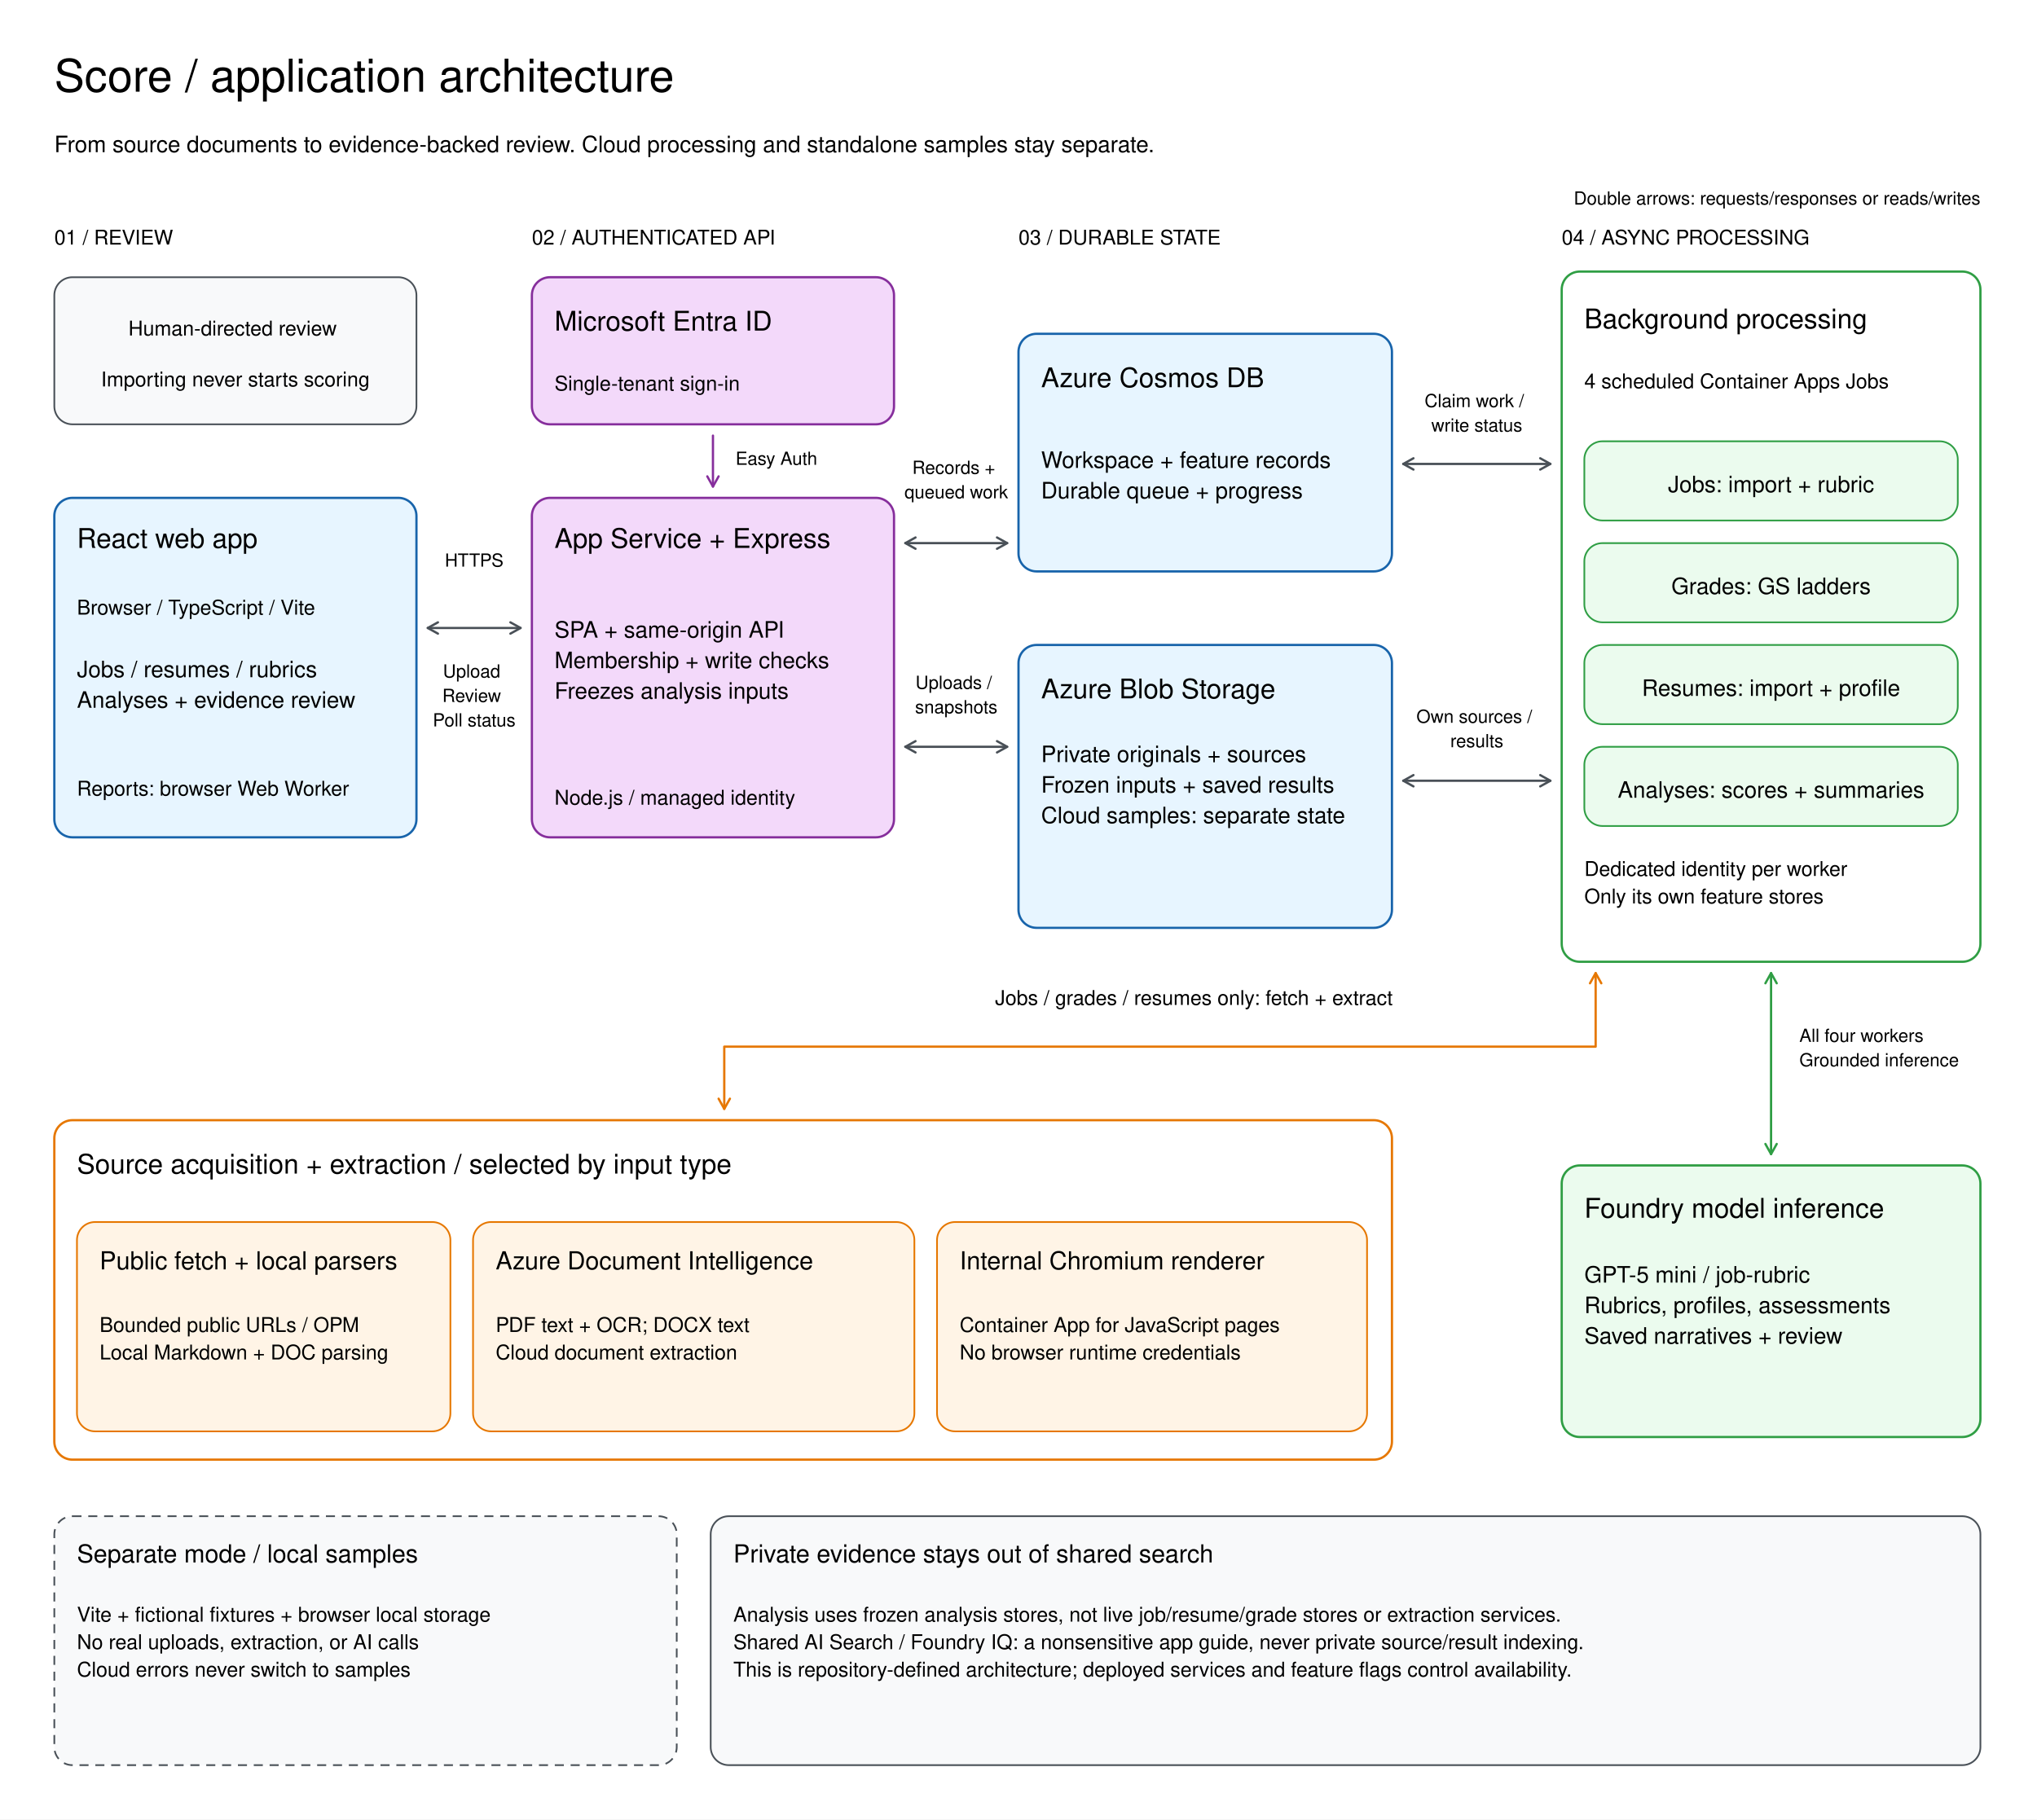
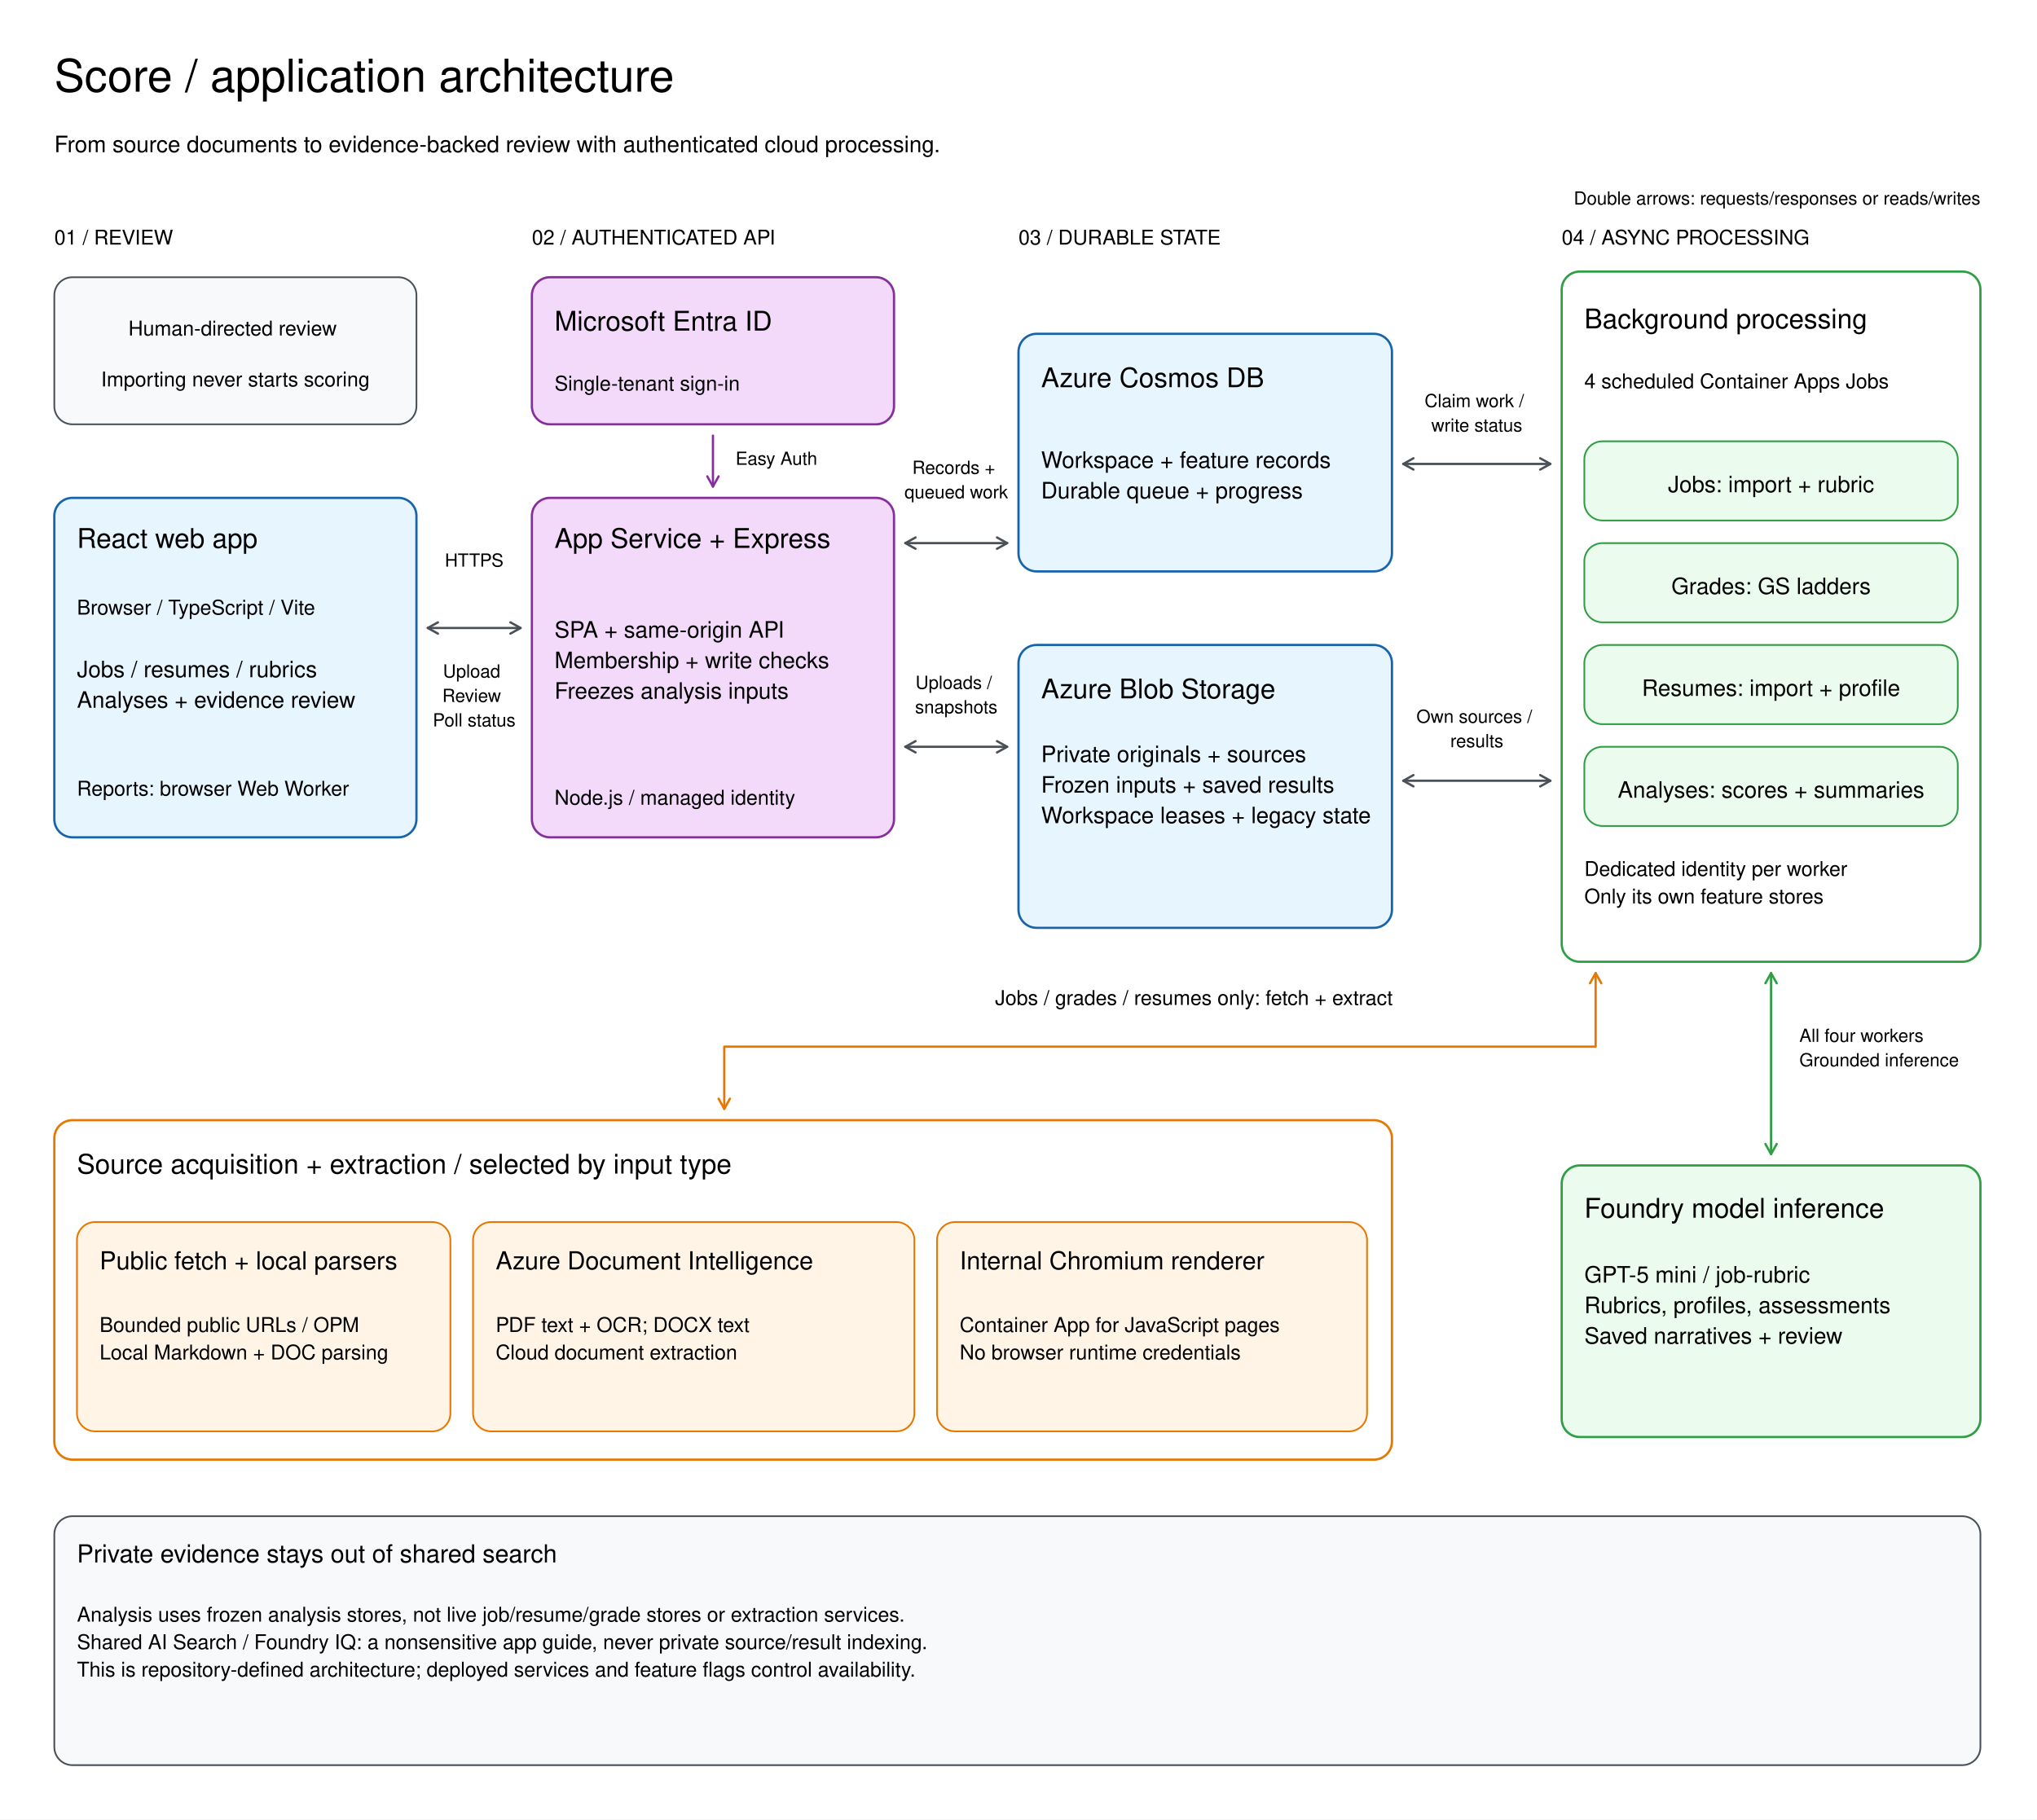
<svg xmlns="http://www.w3.org/2000/svg" width="1800" height="1608" viewBox="0 0 1800 1608" role="img" aria-labelledby="svg-title svg-description">
  <defs>
    <marker id="arrow-495057" viewBox="0 0 12 12" refX="11" refY="6" markerWidth="12" markerHeight="12" orient="auto-start-reverse" markerUnits="userSpaceOnUse">
      <path d="M 2 1 L 11 6 L 2 11" fill="none" stroke="#495057" stroke-width="2" stroke-linecap="round" stroke-linejoin="round" />
    </marker>
    <marker id="arrow-862e9c" viewBox="0 0 12 12" refX="11" refY="6" markerWidth="12" markerHeight="12" orient="auto-start-reverse" markerUnits="userSpaceOnUse">
      <path d="M 2 1 L 11 6 L 2 11" fill="none" stroke="#862e9c" stroke-width="2" stroke-linecap="round" stroke-linejoin="round" />
    </marker>
    <marker id="arrow-e67700" viewBox="0 0 12 12" refX="11" refY="6" markerWidth="12" markerHeight="12" orient="auto-start-reverse" markerUnits="userSpaceOnUse">
      <path d="M 2 1 L 11 6 L 2 11" fill="none" stroke="#e67700" stroke-width="2" stroke-linecap="round" stroke-linejoin="round" />
    </marker>
    <marker id="arrow-2f9e44" viewBox="0 0 12 12" refX="11" refY="6" markerWidth="12" markerHeight="12" orient="auto-start-reverse" markerUnits="userSpaceOnUse">
      <path d="M 2 1 L 11 6 L 2 11" fill="none" stroke="#2f9e44" stroke-width="2" stroke-linecap="round" stroke-linejoin="round" />
    </marker>
  </defs>
  <rect width="1800" height="1608" fill="#ffffff" />
  <text id="diagram-title" fill="#000000" font-family="Helvetica, Arial, sans-serif" font-size="40" text-anchor="start">
    <tspan x="48" y="81">Score / application architecture</tspan>
  </text>
  <text id="diagram-subtitle" fill="#000000" font-family="Helvetica, Arial, sans-serif" font-size="20" text-anchor="start">
-     <tspan x="48" y="134.5">From source documents to evidence-backed review. Cloud processing and standalone samples stay separate.</tspan>
+     <tspan x="48" y="134.5">From source documents to evidence-backed review with authenticated cloud processing.</tspan>
  </text>
  <text id="diagram-legend" fill="#000000" font-family="Helvetica, Arial, sans-serif" font-size="16" text-anchor="end">
    <tspan x="1750" y="180.8">Double arrows: requests/responses or reads/writes</tspan>
  </text>
  <text id="review-lane" fill="#000000" font-family="Helvetica, Arial, sans-serif" font-size="18" text-anchor="start">
    <tspan x="48" y="216.15">01 / REVIEW</tspan>
  </text>
  <text id="api-lane" fill="#000000" font-family="Helvetica, Arial, sans-serif" font-size="18" text-anchor="start">
    <tspan x="470" y="216.15">02 / AUTHENTICATED API</tspan>
  </text>
  <text id="storage-lane" fill="#000000" font-family="Helvetica, Arial, sans-serif" font-size="18" text-anchor="start">
    <tspan x="900" y="216.15">03 / DURABLE STATE</tspan>
  </text>
  <text id="processing-lane" fill="#000000" font-family="Helvetica, Arial, sans-serif" font-size="18" text-anchor="start">
    <tspan x="1380" y="216.15">04 / ASYNC PROCESSING</tspan>
  </text>
  <rect id="human-review" x="48" y="245" width="320" height="130" rx="16" fill="#f8f9fa" stroke="#495057" stroke-width="1.5" />
  <text id="human-review-text" fill="#000000" font-family="Helvetica, Arial, sans-serif" font-size="18" text-anchor="middle">
    <tspan x="208" y="296.5">Human-directed review</tspan>
    <tspan x="208" y="341.5">Importing never starts scoring</tspan>
  </text>
  <rect id="browser" x="48" y="440" width="320" height="300" rx="16" fill="#e7f5ff" stroke="#1864ab" stroke-width="2" />
  <text id="browser-title" fill="#000000" font-family="Helvetica, Arial, sans-serif" font-size="24" text-anchor="start">
    <tspan x="68" y="484.2">React web app</tspan>
  </text>
  <text id="browser-stack" fill="#000000" font-family="Helvetica, Arial, sans-serif" font-size="18" text-anchor="start">
    <tspan x="68" y="543.15">Browser / TypeScript / Vite</tspan>
  </text>
  <text id="browser-features" fill="#000000" font-family="Helvetica, Arial, sans-serif" font-size="20" text-anchor="start">
    <tspan x="68" y="598.5">Jobs / resumes / rubrics</tspan>
    <tspan x="68" y="625.5">Analyses + evidence review</tspan>
  </text>
  <text id="browser-reports" fill="#000000" font-family="Helvetica, Arial, sans-serif" font-size="18" text-anchor="start">
    <tspan x="68" y="703.15">Reports: browser Web Worker</tspan>
  </text>
  <rect id="entra" x="470" y="245" width="320" height="130" rx="16" fill="#f3d9fa" stroke="#862e9c" stroke-width="2" />
  <text id="entra-title" fill="#000000" font-family="Helvetica, Arial, sans-serif" font-size="24" text-anchor="start">
    <tspan x="490" y="292.2">Microsoft Entra ID</tspan>
  </text>
  <text id="entra-detail" fill="#000000" font-family="Helvetica, Arial, sans-serif" font-size="18" text-anchor="start">
    <tspan x="490" y="345.15">Single-tenant sign-in</tspan>
  </text>
  <rect id="api" x="470" y="440" width="320" height="300" rx="16" fill="#f3d9fa" stroke="#862e9c" stroke-width="2" />
  <text id="api-title" fill="#000000" font-family="Helvetica, Arial, sans-serif" font-size="24" text-anchor="start">
    <tspan x="490" y="484.2">App Service + Express</tspan>
  </text>
  <text id="api-detail" fill="#000000" font-family="Helvetica, Arial, sans-serif" font-size="20" text-anchor="start">
    <tspan x="490" y="563.5">SPA + same-origin API</tspan>
    <tspan x="490" y="590.5">Membership + write checks</tspan>
    <tspan x="490" y="617.5">Freezes analysis inputs</tspan>
  </text>
  <text id="api-runtime" fill="#000000" font-family="Helvetica, Arial, sans-serif" font-size="18" text-anchor="start">
    <tspan x="490" y="711.15">Node.js / managed identity</tspan>
  </text>
  <rect id="cosmos" x="900" y="295" width="330" height="210" rx="16" fill="#e7f5ff" stroke="#1864ab" stroke-width="2" />
  <text id="cosmos-title" fill="#000000" font-family="Helvetica, Arial, sans-serif" font-size="24" text-anchor="start">
    <tspan x="920" y="342.2">Azure Cosmos DB</tspan>
  </text>
  <text id="cosmos-detail" fill="#000000" font-family="Helvetica, Arial, sans-serif" font-size="20" text-anchor="start">
    <tspan x="920" y="413.5">Workspace + feature records</tspan>
    <tspan x="920" y="440.5">Durable queue + progress</tspan>
  </text>
  <rect id="blobs" x="900" y="570" width="330" height="250" rx="16" fill="#e7f5ff" stroke="#1864ab" stroke-width="2" />
  <text id="blobs-title" fill="#000000" font-family="Helvetica, Arial, sans-serif" font-size="24" text-anchor="start">
    <tspan x="920" y="617.2">Azure Blob Storage</tspan>
  </text>
  <text id="blobs-detail" fill="#000000" font-family="Helvetica, Arial, sans-serif" font-size="20" text-anchor="start">
    <tspan x="920" y="673.5">Private originals + sources</tspan>
    <tspan x="920" y="700.5">Frozen inputs + saved results</tspan>
-     <tspan x="920" y="727.5">Cloud samples: separate state</tspan>
+     <tspan x="920" y="727.5">Workspace leases + legacy state</tspan>
  </text>
  <rect id="workers" x="1380" y="240" width="370" height="610" rx="16" fill="none" stroke="#2f9e44" stroke-width="2" />
  <text id="workers-title" fill="#000000" font-family="Helvetica, Arial, sans-serif" font-size="24" text-anchor="start">
    <tspan x="1400" y="290.2">Background processing</tspan>
  </text>
  <text id="workers-host" fill="#000000" font-family="Helvetica, Arial, sans-serif" font-size="18" text-anchor="start">
    <tspan x="1400" y="343.15">4 scheduled Container Apps Jobs</tspan>
  </text>
  <rect id="job-worker" x="1400" y="390" width="330" height="70" rx="16" fill="#ebfbee" stroke="#2f9e44" stroke-width="1.5" />
  <text id="job-worker-text" fill="#000000" font-family="Helvetica, Arial, sans-serif" font-size="20" text-anchor="middle">
    <tspan x="1565" y="435">Jobs: import + rubric</tspan>
  </text>
  <rect id="grade-worker" x="1400" y="480" width="330" height="70" rx="16" fill="#ebfbee" stroke="#2f9e44" stroke-width="1.5" />
  <text id="grade-worker-text" fill="#000000" font-family="Helvetica, Arial, sans-serif" font-size="20" text-anchor="middle">
    <tspan x="1565" y="525">Grades: GS ladders</tspan>
  </text>
  <rect id="resume-worker" x="1400" y="570" width="330" height="70" rx="16" fill="#ebfbee" stroke="#2f9e44" stroke-width="1.5" />
  <text id="resume-worker-text" fill="#000000" font-family="Helvetica, Arial, sans-serif" font-size="20" text-anchor="middle">
    <tspan x="1565" y="615">Resumes: import + profile</tspan>
  </text>
  <rect id="analysis-worker" x="1400" y="660" width="330" height="70" rx="16" fill="#ebfbee" stroke="#2f9e44" stroke-width="1.5" />
  <text id="analysis-worker-text" fill="#000000" font-family="Helvetica, Arial, sans-serif" font-size="20" text-anchor="middle">
    <tspan x="1565" y="705">Analyses: scores + summaries</tspan>
  </text>
  <text id="workers-isolation" fill="#000000" font-family="Helvetica, Arial, sans-serif" font-size="18" text-anchor="start">
    <tspan x="1400" y="774.15">Dedicated identity per worker</tspan>
    <tspan x="1400" y="798.45">Only its own feature stores</tspan>
  </text>
  <rect id="source-tools" x="48" y="990" width="1182" height="300" rx="16" fill="none" stroke="#e67700" stroke-width="2" />
  <text id="source-tools-title" fill="#000000" font-family="Helvetica, Arial, sans-serif" font-size="24" text-anchor="start">
    <tspan x="68" y="1037.2">Source acquisition + extraction / selected by input type</tspan>
  </text>
  <rect id="public-sources" x="68" y="1080" width="330" height="185" rx="16" fill="#fff4e6" stroke="#e67700" stroke-width="1.5" />
  <text id="public-sources-title" fill="#000000" font-family="Helvetica, Arial, sans-serif" font-size="22" text-anchor="start">
    <tspan x="88" y="1121.85">Public fetch + local parsers</tspan>
  </text>
  <text id="public-sources-detail" fill="#000000" font-family="Helvetica, Arial, sans-serif" font-size="18" text-anchor="start">
    <tspan x="88" y="1177.15">Bounded public URLs / OPM</tspan>
    <tspan x="88" y="1201.45">Local Markdown + DOC parsing</tspan>
  </text>
  <rect id="document-intelligence" x="418" y="1080" width="390" height="185" rx="16" fill="#fff4e6" stroke="#e67700" stroke-width="1.5" />
  <text id="document-intelligence-title" fill="#000000" font-family="Helvetica, Arial, sans-serif" font-size="22" text-anchor="start">
    <tspan x="438" y="1121.85">Azure Document Intelligence</tspan>
  </text>
  <text id="document-intelligence-detail" fill="#000000" font-family="Helvetica, Arial, sans-serif" font-size="18" text-anchor="start">
    <tspan x="438" y="1177.15">PDF text + OCR; DOCX text</tspan>
    <tspan x="438" y="1201.45">Cloud document extraction</tspan>
  </text>
  <rect id="renderer" x="828" y="1080" width="380" height="185" rx="16" fill="#fff4e6" stroke="#e67700" stroke-width="1.5" />
  <text id="renderer-title" fill="#000000" font-family="Helvetica, Arial, sans-serif" font-size="22" text-anchor="start">
    <tspan x="848" y="1121.85">Internal Chromium renderer</tspan>
  </text>
  <text id="renderer-detail" fill="#000000" font-family="Helvetica, Arial, sans-serif" font-size="18" text-anchor="start">
    <tspan x="848" y="1177.15">Container App for JavaScript pages</tspan>
    <tspan x="848" y="1201.45">No browser runtime credentials</tspan>
  </text>
  <rect id="foundry" x="1380" y="1030" width="370" height="240" rx="16" fill="#ebfbee" stroke="#2f9e44" stroke-width="2" />
  <text id="foundry-title" fill="#000000" font-family="Helvetica, Arial, sans-serif" font-size="24" text-anchor="start">
    <tspan x="1400" y="1076.2">Foundry model inference</tspan>
  </text>
  <text id="foundry-detail" fill="#000000" font-family="Helvetica, Arial, sans-serif" font-size="20" text-anchor="start">
    <tspan x="1400" y="1133.5">GPT-5 mini / job-rubric</tspan>
    <tspan x="1400" y="1160.5">Rubrics, profiles, assessments</tspan>
    <tspan x="1400" y="1187.5">Saved narratives + review</tspan>
  </text>
-   <rect id="local-mode" x="48" y="1340" width="550" height="220" rx="16" fill="#f8f9fa" stroke="#495057" stroke-width="1.5" stroke-dasharray="8 6" />
-   <text id="local-mode-title" fill="#000000" font-family="Helvetica, Arial, sans-serif" font-size="22" text-anchor="start">
-     <tspan x="68" y="1380.85">Separate mode / local samples</tspan>
-   </text>
-   <text id="local-mode-detail" fill="#000000" font-family="Helvetica, Arial, sans-serif" font-size="18" text-anchor="start">
-     <tspan x="68" y="1433.15">Vite + fictional fixtures + browser local storage</tspan>
-     <tspan x="68" y="1457.45">No real uploads, extraction, or AI calls</tspan>
-     <tspan x="68" y="1481.75">Cloud errors never switch to samples</tspan>
-   </text>
-   <rect id="privacy-boundary" x="628" y="1340" width="1122" height="220" rx="16" fill="#f8f9fa" stroke="#495057" stroke-width="1.5" />
+   <rect id="privacy-boundary" x="48" y="1340" width="1702" height="220" rx="16" fill="#f8f9fa" stroke="#495057" stroke-width="1.5" />
  <text id="privacy-boundary-title" fill="#000000" font-family="Helvetica, Arial, sans-serif" font-size="22" text-anchor="start">
-     <tspan x="648" y="1380.85">Private evidence stays out of shared search</tspan>
+     <tspan x="68" y="1380.85">Private evidence stays out of shared search</tspan>
  </text>
  <text id="privacy-boundary-detail" fill="#000000" font-family="Helvetica, Arial, sans-serif" font-size="18" text-anchor="start">
-     <tspan x="648" y="1433.15">Analysis uses frozen analysis stores, not live job/resume/grade stores or extraction services.</tspan>
-     <tspan x="648" y="1457.45">Shared AI Search / Foundry IQ: a nonsensitive app guide, never private source/result indexing.</tspan>
-     <tspan x="648" y="1481.75">This is repository-defined architecture; deployed services and feature flags control availability.</tspan>
+     <tspan x="68" y="1433.15">Analysis uses frozen analysis stores, not live job/resume/grade stores or extraction services.</tspan>
+     <tspan x="68" y="1457.45">Shared AI Search / Foundry IQ: a nonsensitive app guide, never private source/result indexing.</tspan>
+     <tspan x="68" y="1481.75">This is repository-defined architecture; deployed services and feature flags control availability.</tspan>
  </text>
  <polyline id="browser-api" points="378,555 460,555" fill="none" stroke="#495057" stroke-width="2" stroke-linecap="round" stroke-linejoin="round" marker-start="url(#arrow-495057)" marker-end="url(#arrow-495057)" />
  <text id="browser-api-label" fill="#000000" font-family="Helvetica, Arial, sans-serif" font-size="16" text-anchor="middle">
    <tspan x="419" y="500.8">HTTPS</tspan>
  </text>
  <text id="browser-api-detail" fill="#000000" font-family="Helvetica, Arial, sans-serif" font-size="16" text-anchor="middle">
    <tspan x="419" y="598.8">Upload</tspan>
    <tspan x="419" y="620.4">Review</tspan>
    <tspan x="419" y="642">Poll status</tspan>
  </text>
  <polyline id="entra-api" points="630,385 630,430" fill="none" stroke="#862e9c" stroke-width="2" stroke-linecap="round" stroke-linejoin="round" marker-end="url(#arrow-862e9c)" />
  <text id="entra-api-label" fill="#000000" font-family="Helvetica, Arial, sans-serif" font-size="16" text-anchor="start">
    <tspan x="650" y="410.8">Easy Auth</tspan>
  </text>
  <polyline id="api-cosmos" points="800,480 890,480" fill="none" stroke="#495057" stroke-width="2" stroke-linecap="round" stroke-linejoin="round" marker-start="url(#arrow-495057)" marker-end="url(#arrow-495057)" />
  <text id="api-cosmos-label" fill="#000000" font-family="Helvetica, Arial, sans-serif" font-size="16" text-anchor="middle">
    <tspan x="845" y="418.8">Records +</tspan>
    <tspan x="845" y="440.4">queued work</tspan>
  </text>
  <polyline id="api-blobs" points="800,660 890,660" fill="none" stroke="#495057" stroke-width="2" stroke-linecap="round" stroke-linejoin="round" marker-start="url(#arrow-495057)" marker-end="url(#arrow-495057)" />
  <text id="api-blobs-label" fill="#000000" font-family="Helvetica, Arial, sans-serif" font-size="16" text-anchor="middle">
    <tspan x="845" y="608.8">Uploads /</tspan>
    <tspan x="845" y="630.4">snapshots</tspan>
  </text>
  <polyline id="cosmos-workers" points="1240,410 1370,410" fill="none" stroke="#495057" stroke-width="2" stroke-linecap="round" stroke-linejoin="round" marker-start="url(#arrow-495057)" marker-end="url(#arrow-495057)" />
  <text id="cosmos-workers-label" fill="#000000" font-family="Helvetica, Arial, sans-serif" font-size="16" text-anchor="middle">
    <tspan x="1305" y="359.8">Claim work /</tspan>
    <tspan x="1305" y="381.4">write status</tspan>
  </text>
  <polyline id="blobs-workers" points="1240,690 1370,690" fill="none" stroke="#495057" stroke-width="2" stroke-linecap="round" stroke-linejoin="round" marker-start="url(#arrow-495057)" marker-end="url(#arrow-495057)" />
  <text id="blobs-workers-label" fill="#000000" font-family="Helvetica, Arial, sans-serif" font-size="16" text-anchor="middle">
    <tspan x="1305" y="638.8">Own sources /</tspan>
    <tspan x="1305" y="660.4">results</tspan>
  </text>
  <polyline id="workers-sources" points="1410,860 1410,925 640,925 640,980" fill="none" stroke="#e67700" stroke-width="2" stroke-linecap="round" stroke-linejoin="round" marker-start="url(#arrow-e67700)" marker-end="url(#arrow-e67700)" />
  <text id="workers-sources-label" fill="#000000" font-family="Helvetica, Arial, sans-serif" font-size="18" text-anchor="middle">
    <tspan x="1055" y="888.15">Jobs / grades / resumes only: fetch + extract</tspan>
  </text>
  <polyline id="workers-foundry" points="1565,860 1565,1020" fill="none" stroke="#2f9e44" stroke-width="2" stroke-linecap="round" stroke-linejoin="round" marker-start="url(#arrow-2f9e44)" marker-end="url(#arrow-2f9e44)" />
  <text id="workers-foundry-label" fill="#000000" font-family="Helvetica, Arial, sans-serif" font-size="16" text-anchor="start">
    <tspan x="1590" y="920.8">All four workers</tspan>
    <tspan x="1590" y="942.4">Grounded inference</tspan>
  </text>
</svg>
